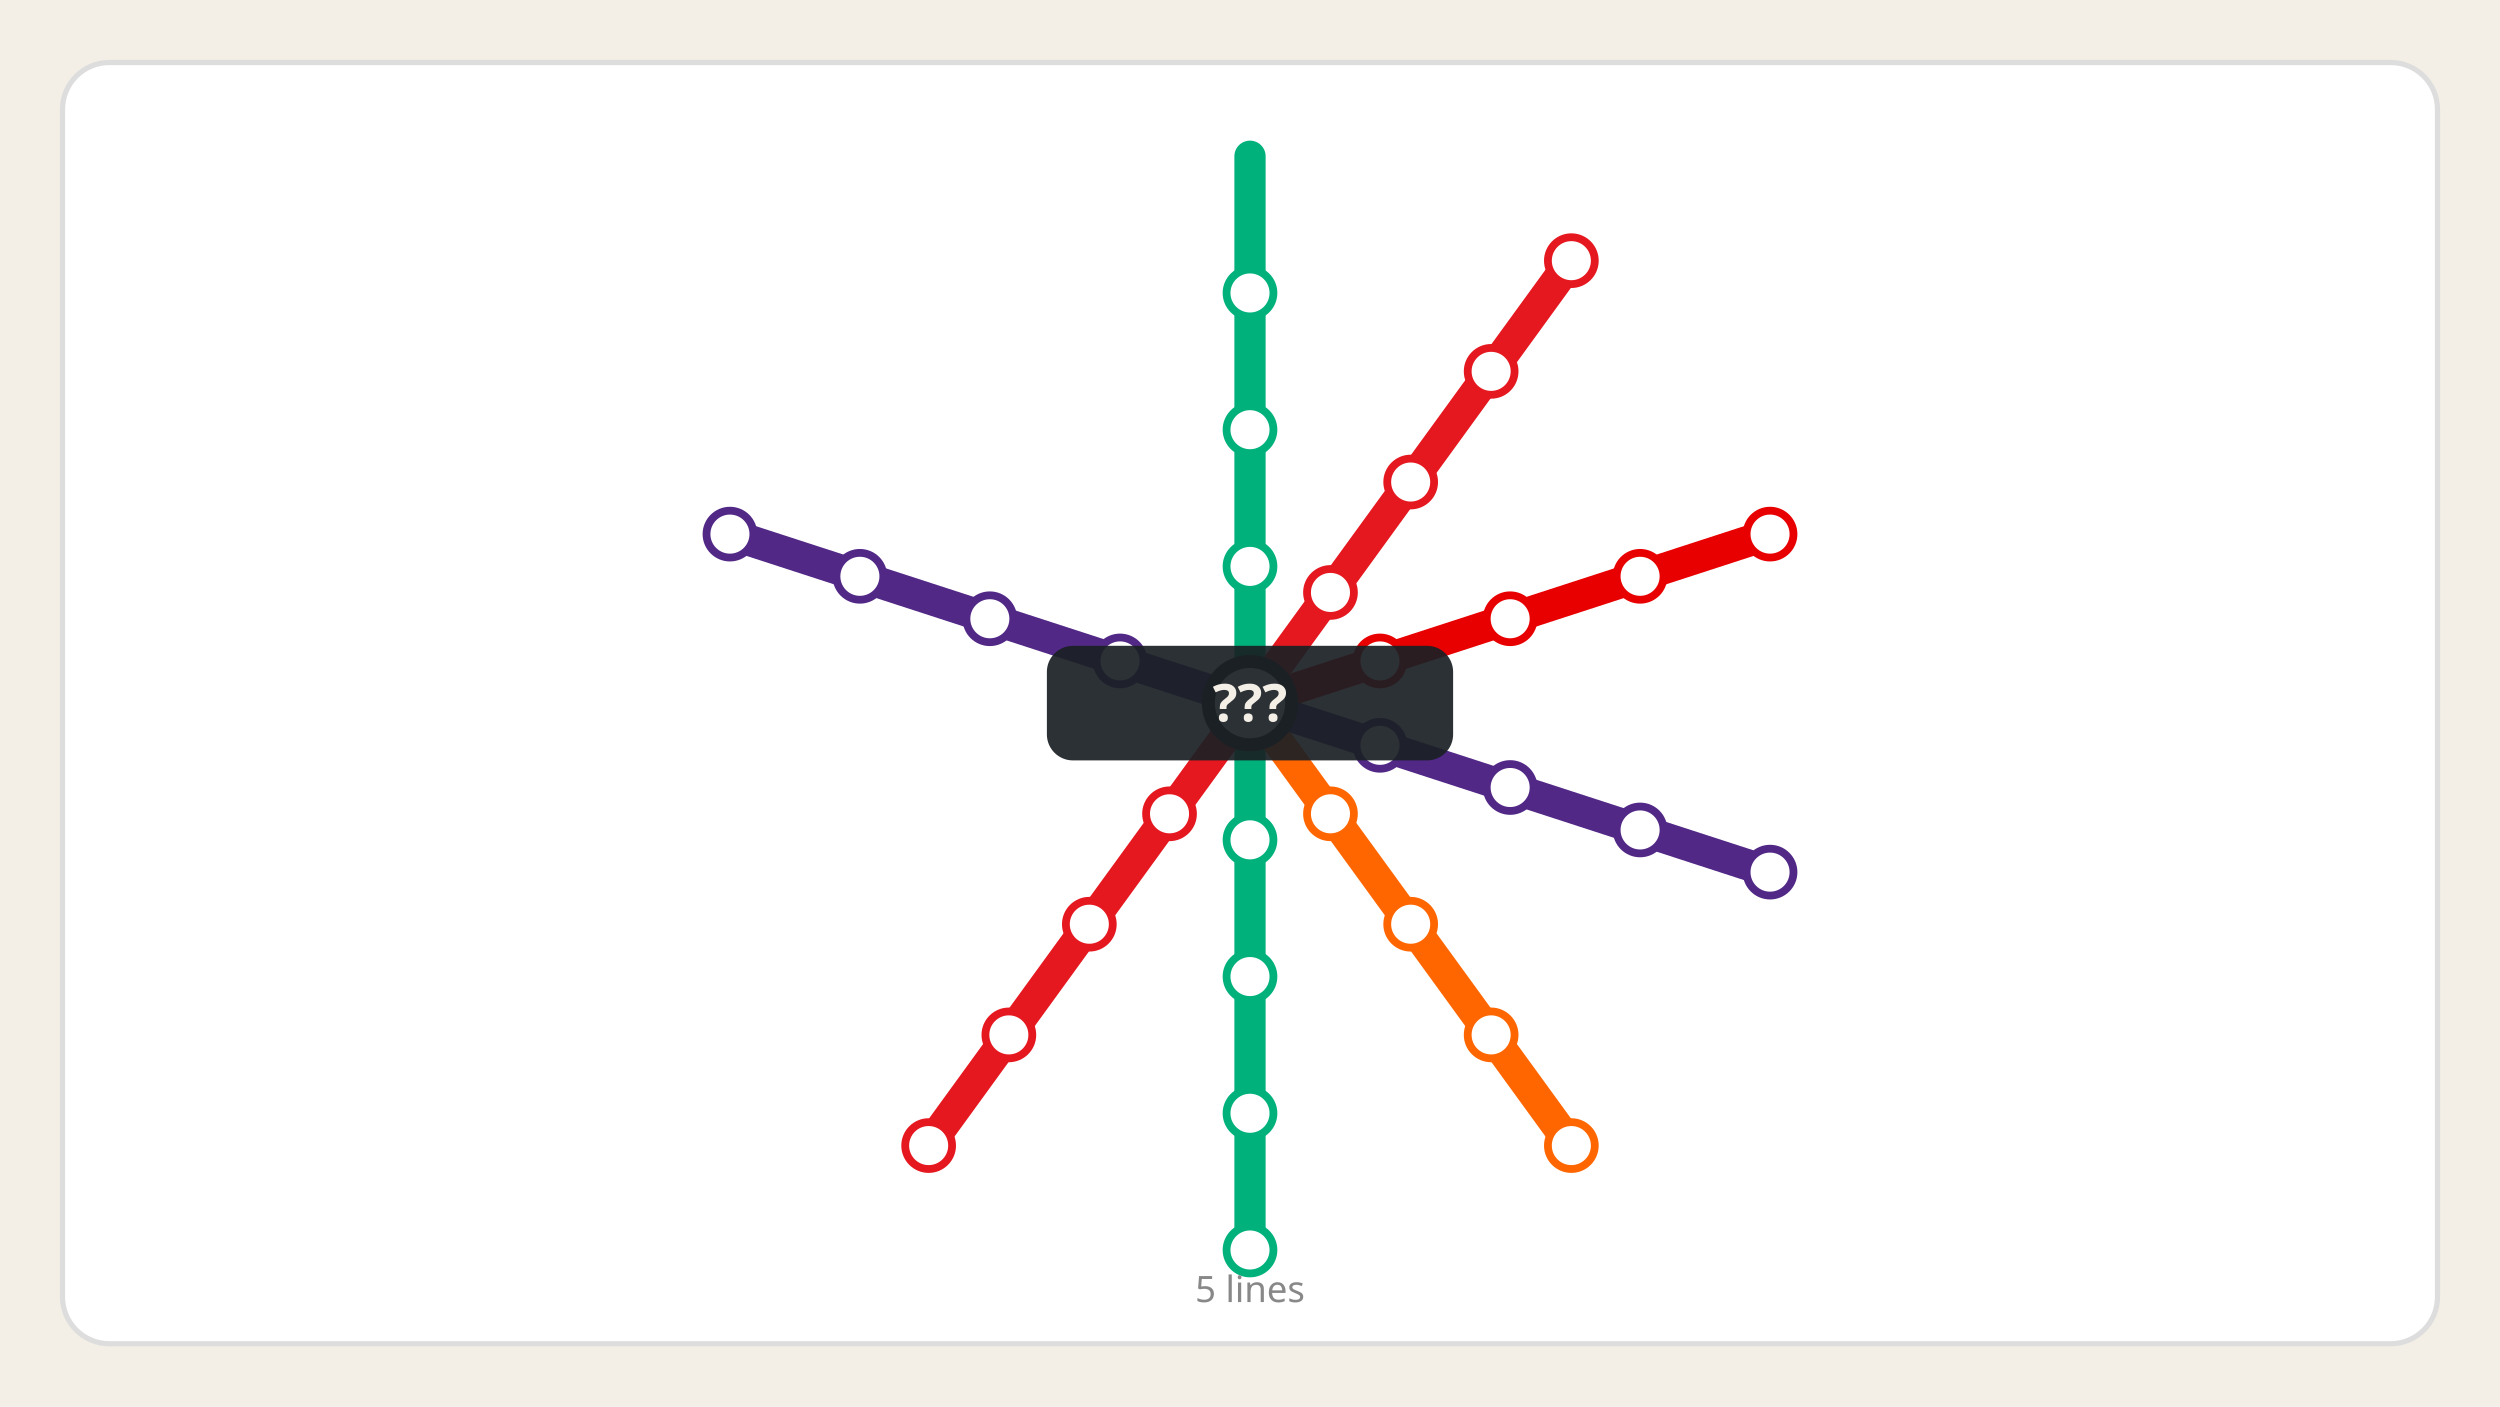
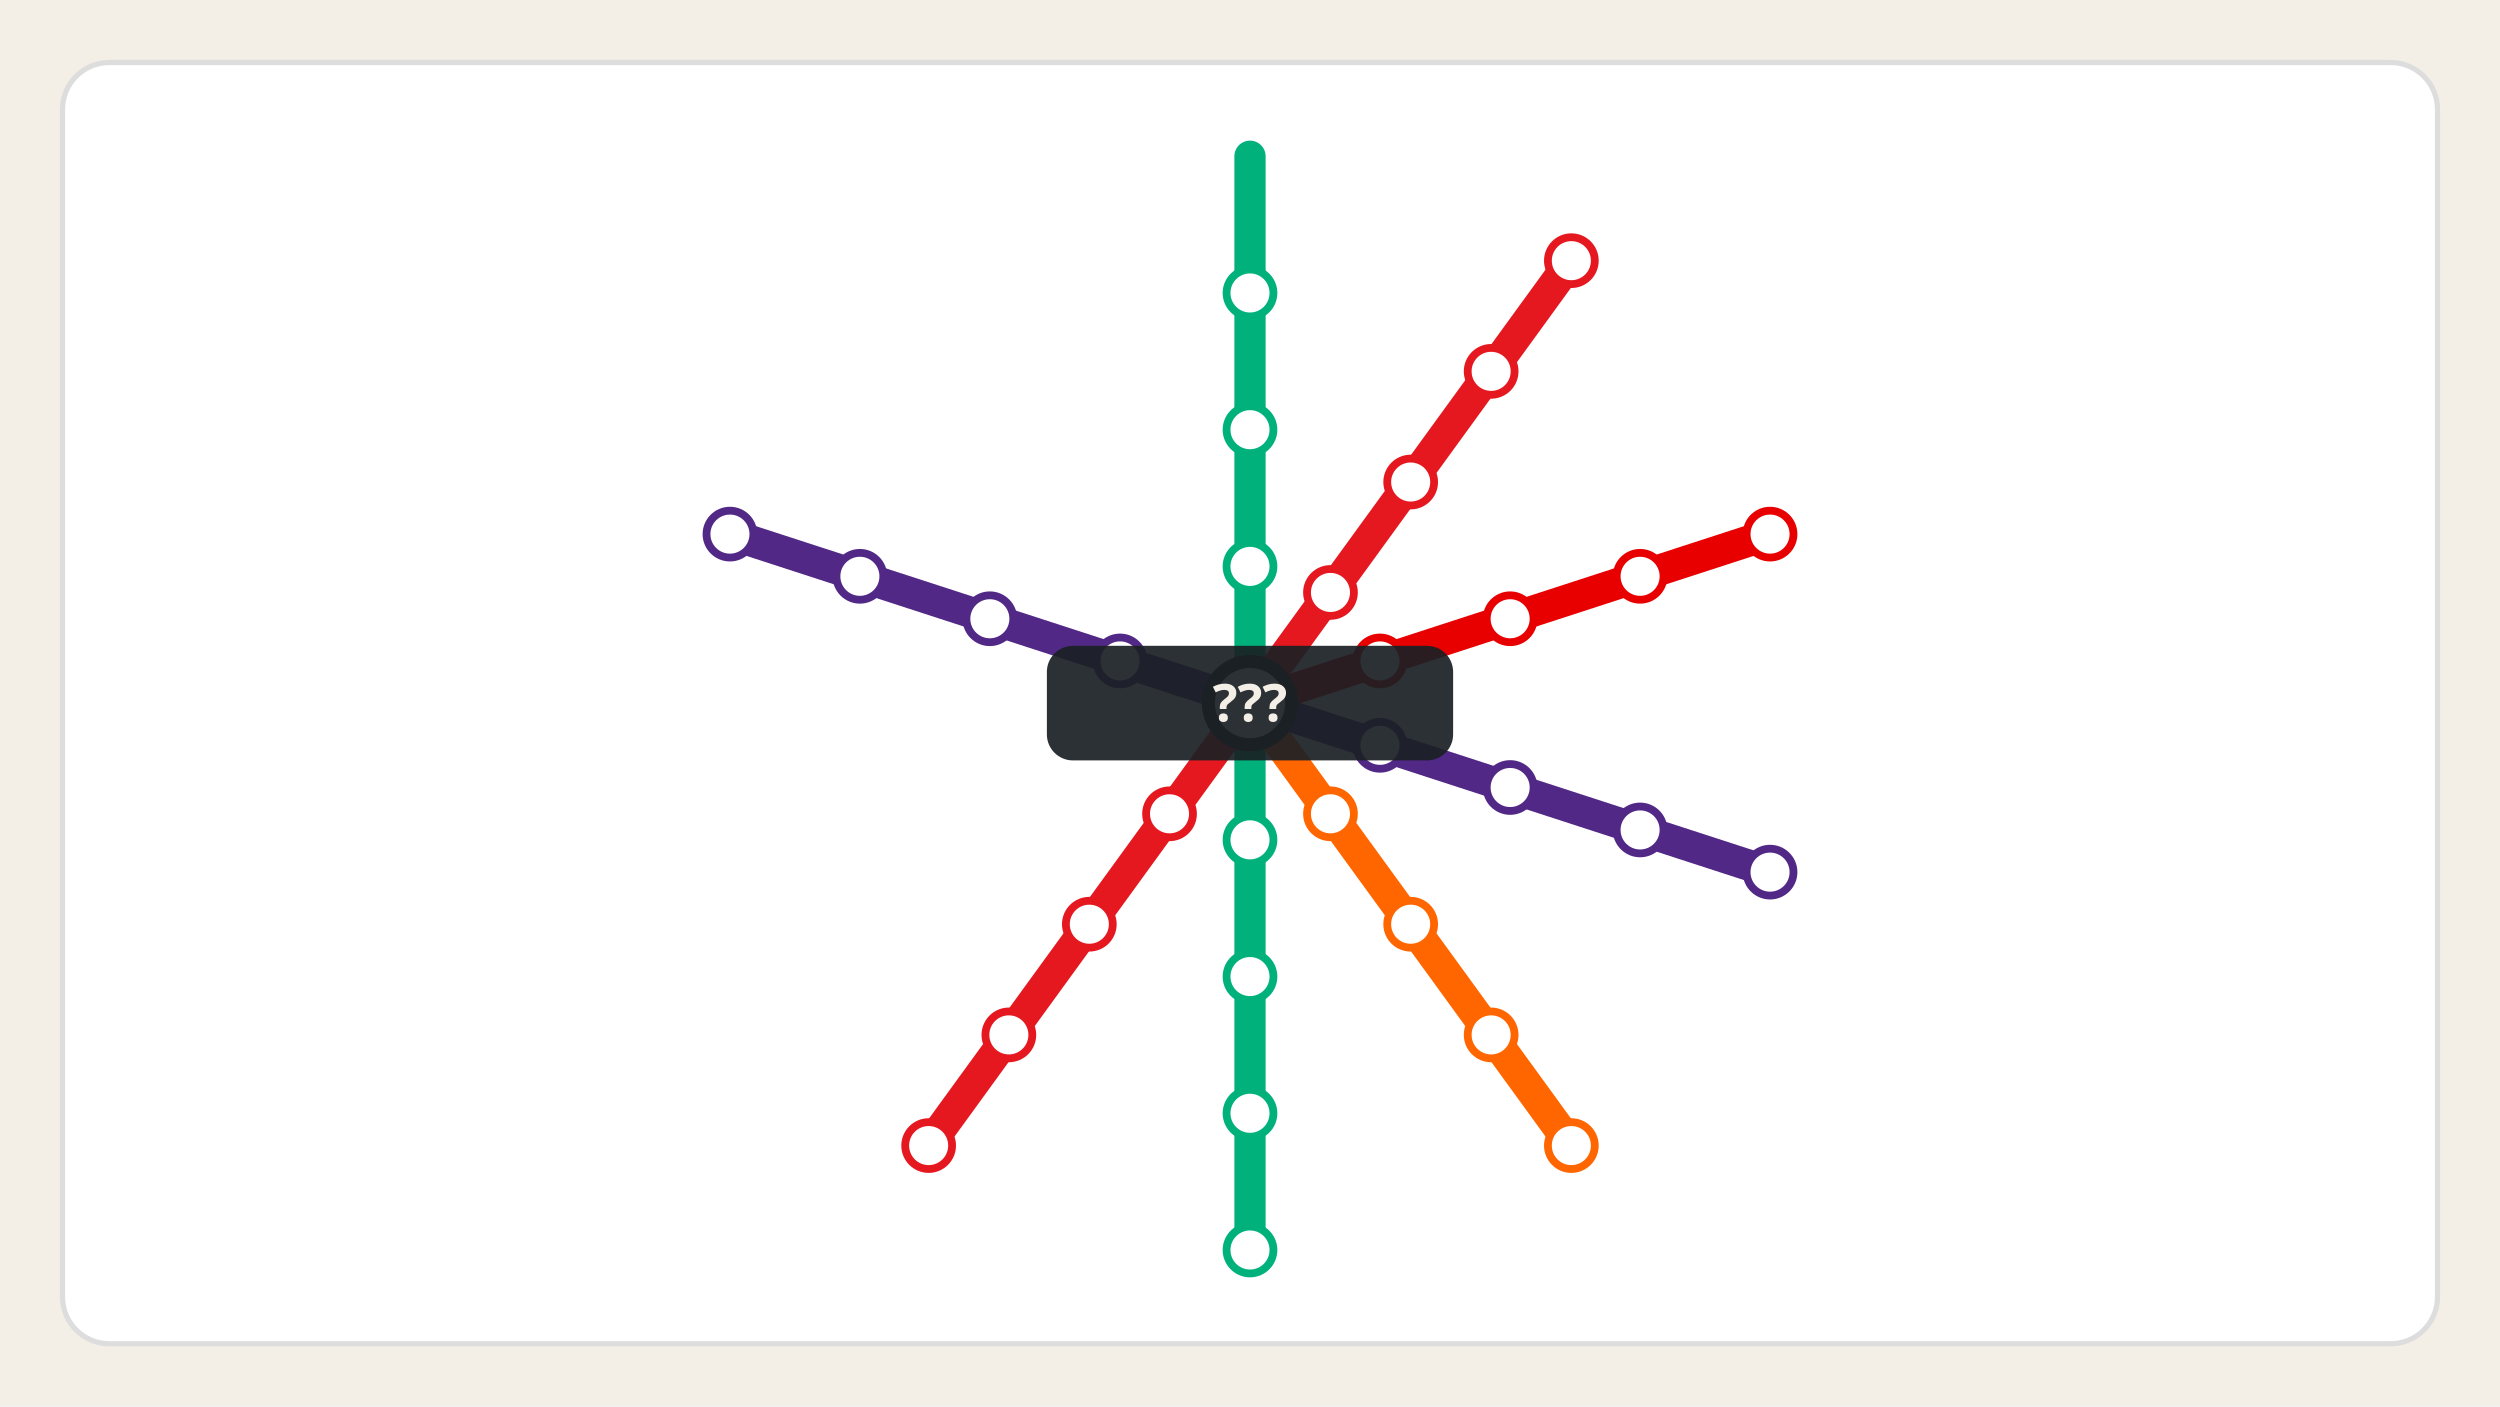
<svg xmlns="http://www.w3.org/2000/svg" width="960" height="540" viewBox="0 0 960 540">
  <rect width="960" height="540" fill="#f3efe6" />
  <rect x="24" y="24" width="912" height="492" rx="18" fill="#fff" stroke="#ddd" stroke-width="2" />
  <line x1="480.0" y1="480.0" x2="480.0" y2="60.0" stroke="#00B17B" stroke-width="12" stroke-linecap="round" />
  <circle cx="480.0" cy="480.0" r="9" fill="#fff" stroke="#00B17B" stroke-width="3" />
  <circle cx="480.0" cy="427.5" r="9" fill="#fff" stroke="#00B17B" stroke-width="3" />
  <circle cx="480.0" cy="375.0" r="9" fill="#fff" stroke="#00B17B" stroke-width="3" />
  <circle cx="480.0" cy="322.5" r="9" fill="#fff" stroke="#00B17B" stroke-width="3" />
  <circle cx="480.0" cy="217.5" r="9" fill="#fff" stroke="#00B17B" stroke-width="3" />
  <circle cx="480.0" cy="165.0" r="9" fill="#fff" stroke="#00B17B" stroke-width="3" />
  <circle cx="480.0" cy="112.5" r="9" fill="#fff" stroke="#00B17B" stroke-width="3" />
  <line x1="480.0" y1="270.0" x2="679.7" y2="205.1" stroke="#E80000" stroke-width="12" stroke-linecap="round" />
  <circle cx="529.9" cy="253.8" r="9" fill="#fff" stroke="#E80000" stroke-width="3" />
  <circle cx="579.9" cy="237.6" r="9" fill="#fff" stroke="#E80000" stroke-width="3" />
  <circle cx="629.8" cy="221.3" r="9" fill="#fff" stroke="#E80000" stroke-width="3" />
  <circle cx="679.7" cy="205.1" r="9" fill="#fff" stroke="#E80000" stroke-width="3" />
  <line x1="480.0" y1="270.0" x2="603.4" y2="439.9" stroke="#FF6600" stroke-width="12" stroke-linecap="round" />
  <circle cx="510.9" cy="312.5" r="9" fill="#fff" stroke="#FF6600" stroke-width="3" />
  <circle cx="541.7" cy="354.9" r="9" fill="#fff" stroke="#FF6600" stroke-width="3" />
  <circle cx="572.6" cy="397.4" r="9" fill="#fff" stroke="#FF6600" stroke-width="3" />
  <circle cx="603.4" cy="439.9" r="9" fill="#fff" stroke="#FF6600" stroke-width="3" />
  <line x1="603.4" y1="100.1" x2="356.6" y2="439.9" stroke="#E5171F" stroke-width="12" stroke-linecap="round" />
  <circle cx="603.4" cy="100.1" r="9" fill="#fff" stroke="#E5171F" stroke-width="3" />
  <circle cx="572.6" cy="142.6" r="9" fill="#fff" stroke="#E5171F" stroke-width="3" />
  <circle cx="541.7" cy="185.1" r="9" fill="#fff" stroke="#E5171F" stroke-width="3" />
  <circle cx="510.9" cy="227.5" r="9" fill="#fff" stroke="#E5171F" stroke-width="3" />
  <circle cx="449.1" cy="312.5" r="9" fill="#fff" stroke="#E5171F" stroke-width="3" />
  <circle cx="418.3" cy="354.9" r="9" fill="#fff" stroke="#E5171F" stroke-width="3" />
  <circle cx="387.4" cy="397.4" r="9" fill="#fff" stroke="#E5171F" stroke-width="3" />
  <circle cx="356.6" cy="439.9" r="9" fill="#fff" stroke="#E5171F" stroke-width="3" />
  <line x1="679.7" y1="334.9" x2="280.3" y2="205.1" stroke="#522886" stroke-width="12" stroke-linecap="round" />
  <circle cx="679.7" cy="334.9" r="9" fill="#fff" stroke="#522886" stroke-width="3" />
  <circle cx="629.8" cy="318.7" r="9" fill="#fff" stroke="#522886" stroke-width="3" />
  <circle cx="579.9" cy="302.4" r="9" fill="#fff" stroke="#522886" stroke-width="3" />
  <circle cx="529.9" cy="286.2" r="9" fill="#fff" stroke="#522886" stroke-width="3" />
  <circle cx="430.1" cy="253.8" r="9" fill="#fff" stroke="#522886" stroke-width="3" />
  <circle cx="380.1" cy="237.6" r="9" fill="#fff" stroke="#522886" stroke-width="3" />
  <circle cx="330.2" cy="221.3" r="9" fill="#fff" stroke="#522886" stroke-width="3" />
  <circle cx="280.3" cy="205.1" r="9" fill="#fff" stroke="#522886" stroke-width="3" />
  <circle cx="480" cy="270" r="16" fill="#fff" stroke="#222" stroke-width="5" />
  <rect x="402" y="248" width="156" height="44" rx="10" fill="#1a1f24" opacity="0.92" />
  <text x="480" y="277" text-anchor="middle" font-family="sans-serif" font-size="20" font-weight="700" fill="#f3efe6">???</text>
-   <text x="480" y="500" text-anchor="middle" font-family="sans-serif" font-size="14" fill="#888">5 lines</text>
</svg>
